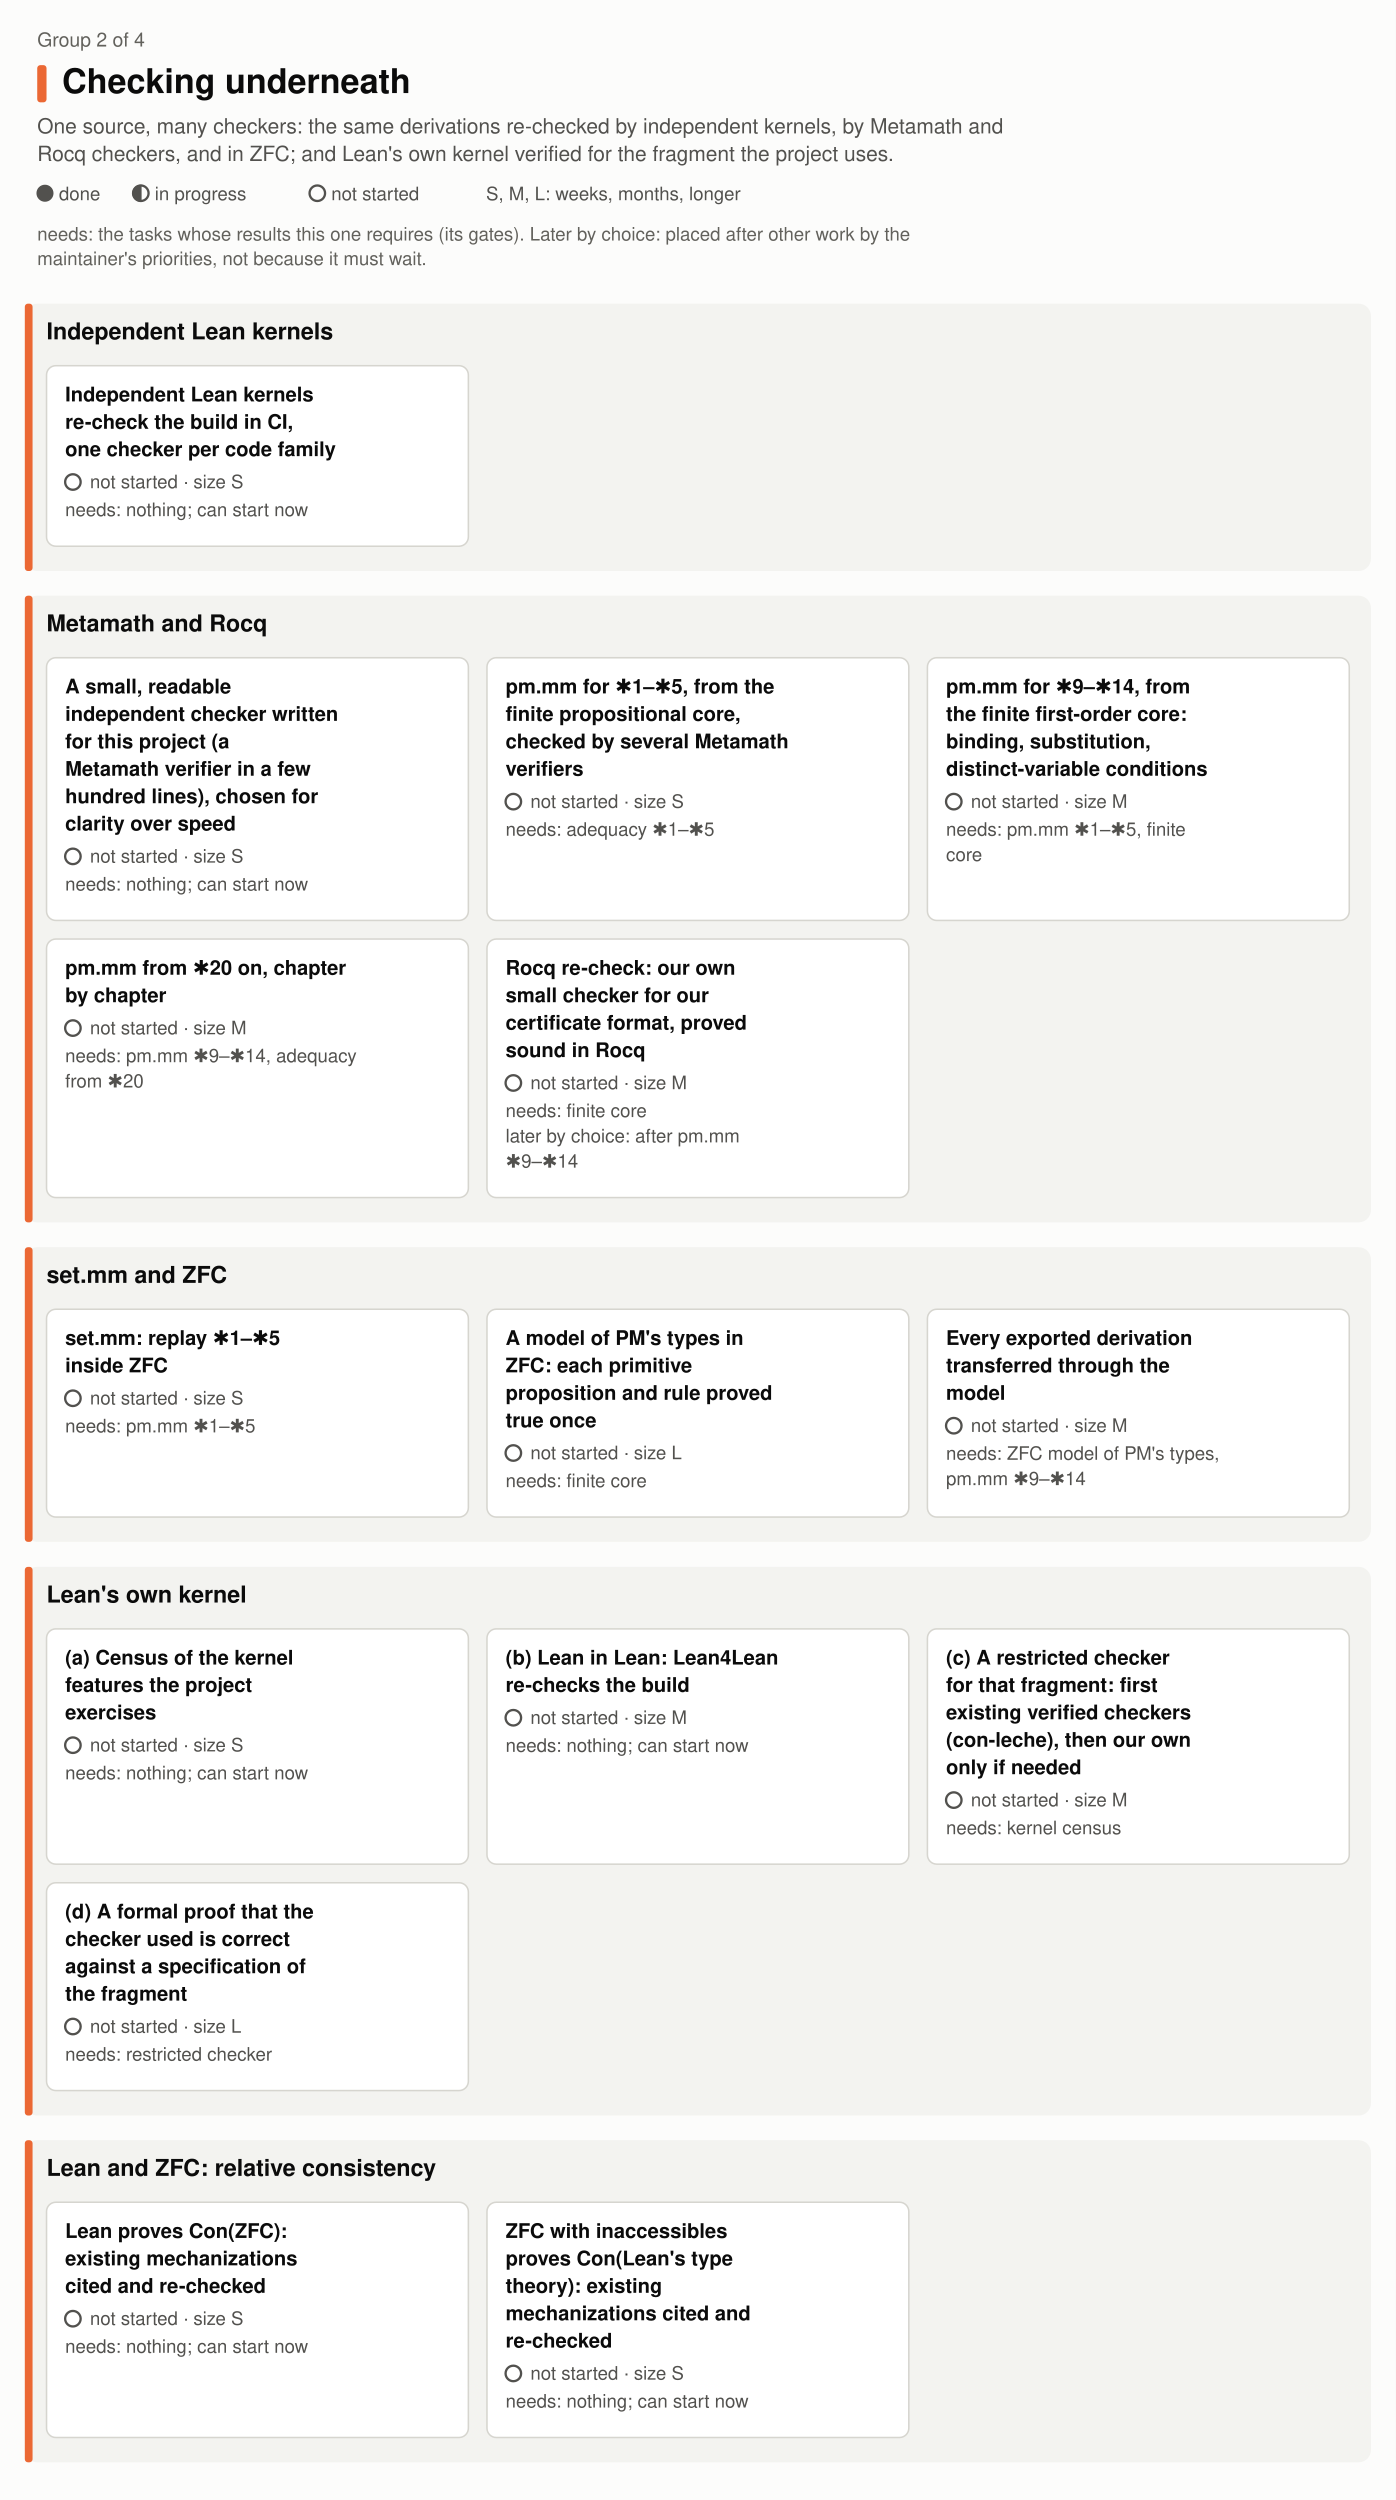
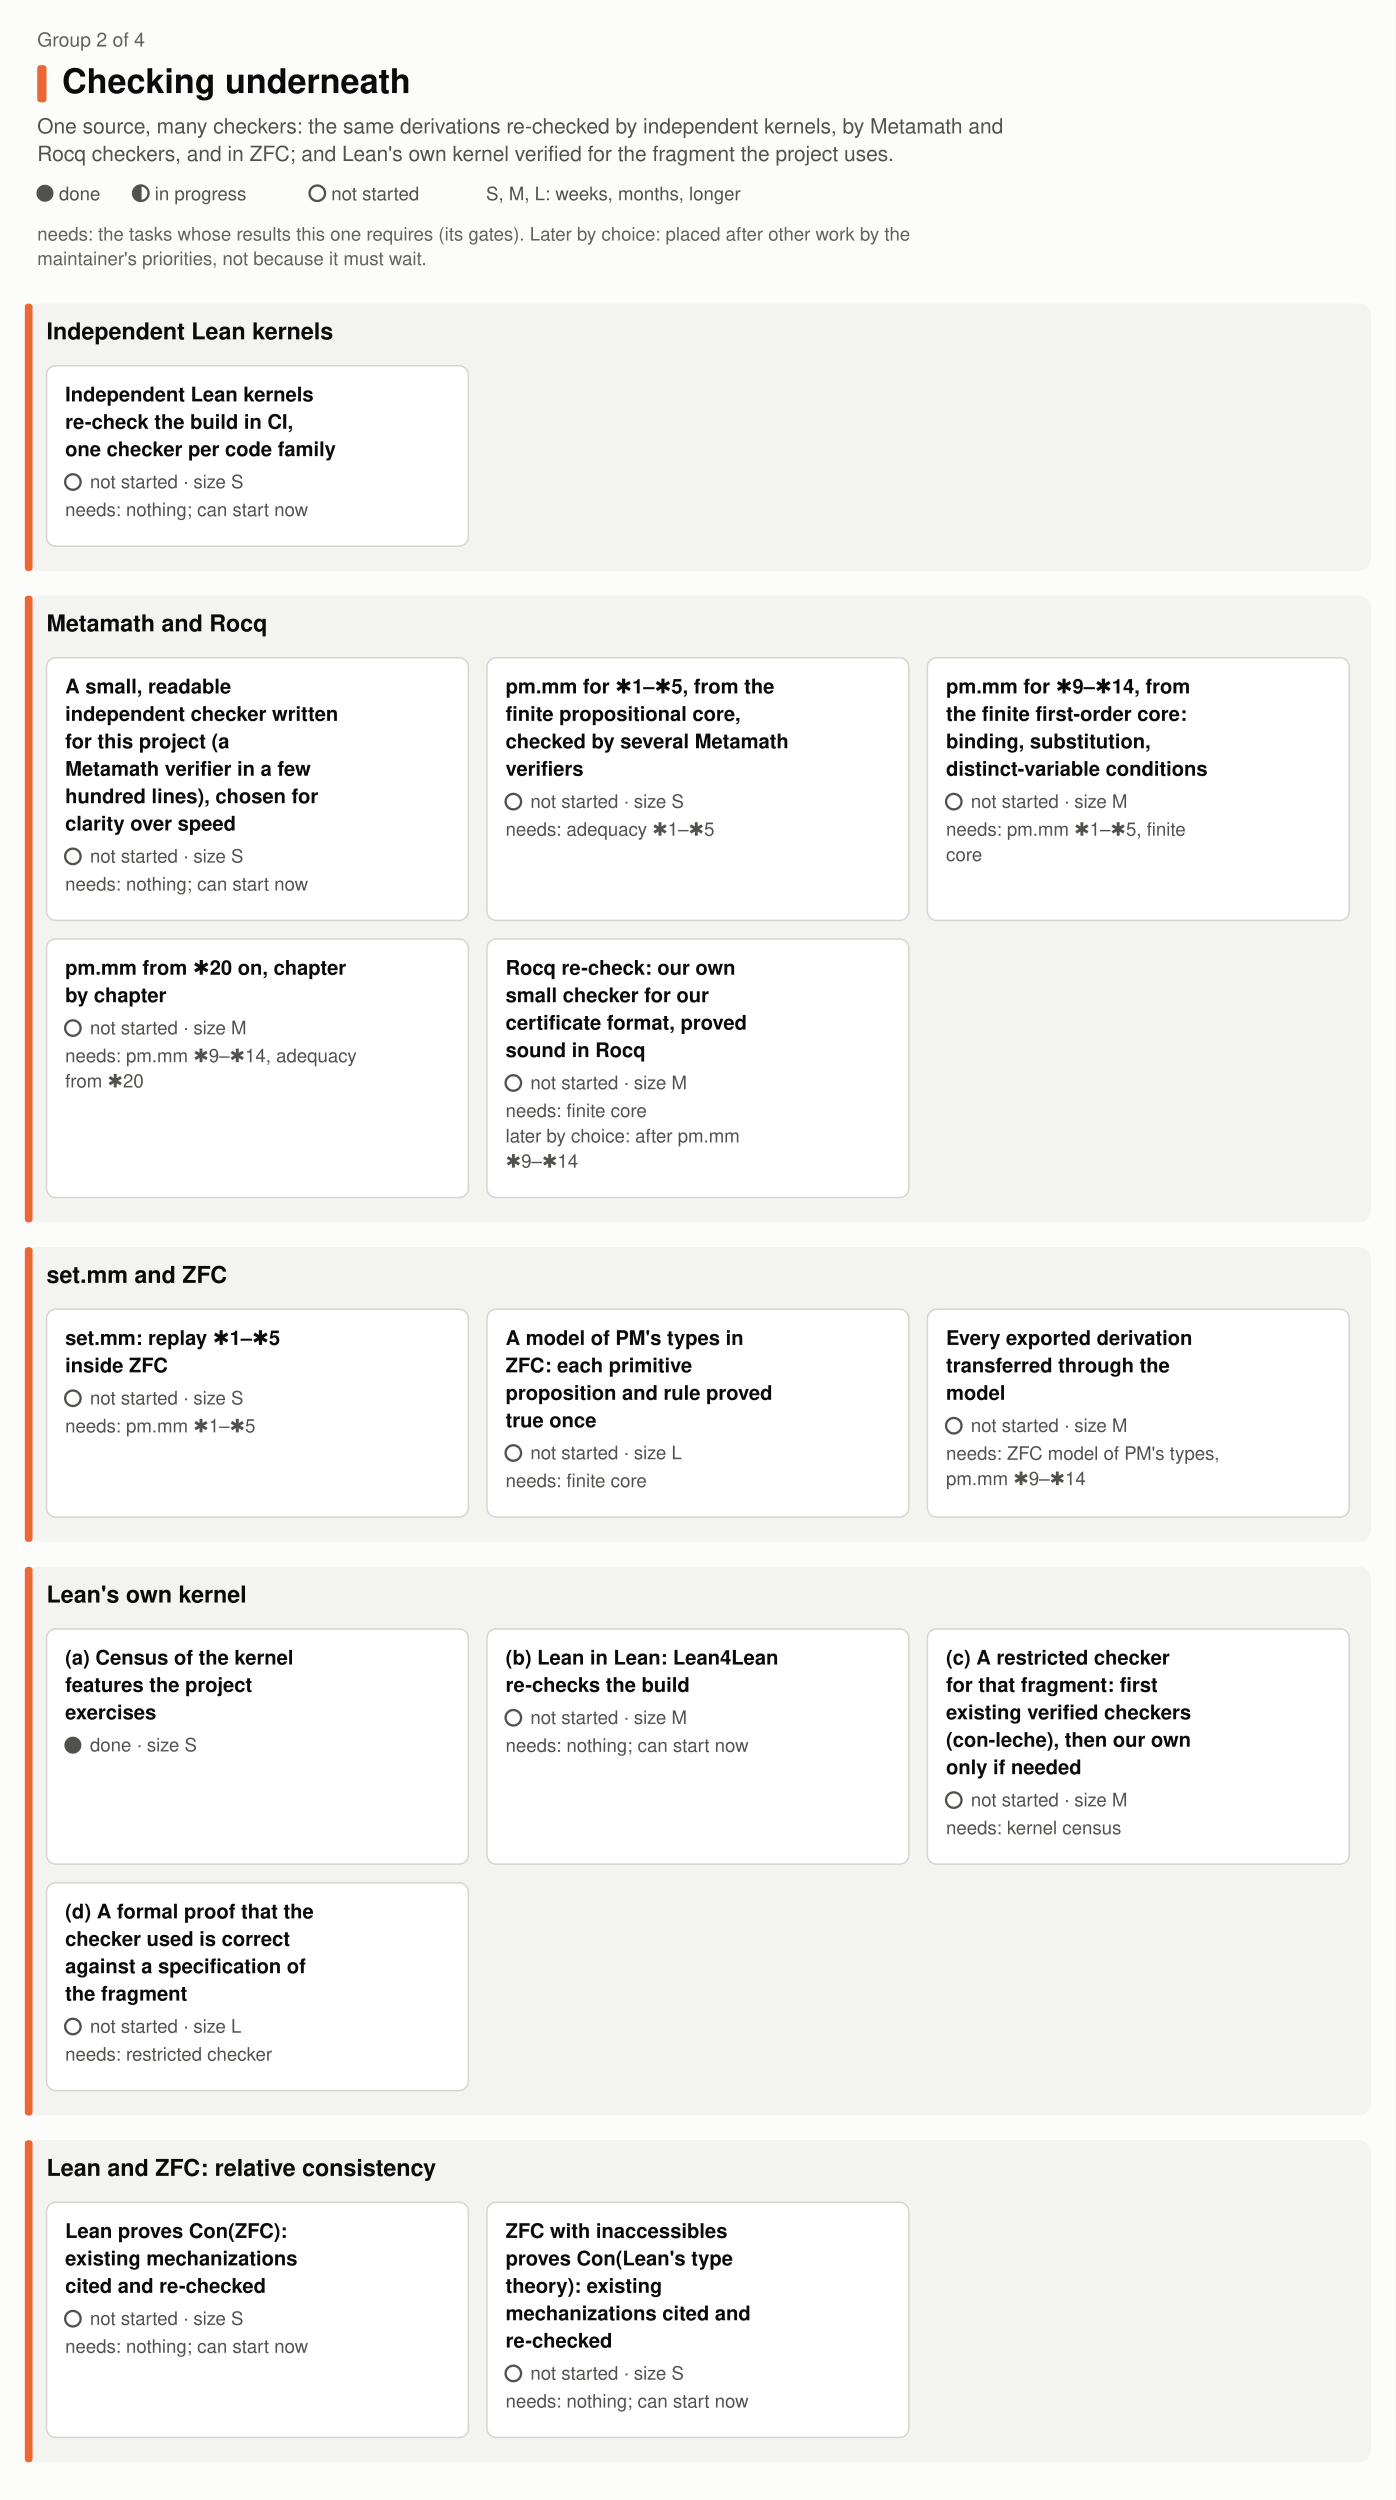
<svg xmlns="http://www.w3.org/2000/svg" width="900" height="1612" viewBox="0 0 900 1612" role="img" aria-labelledby="title desc">
  <style>
text{font-family:system-ui, -apple-system, 'Segoe UI', Helvetica, Arial, sans-serif}
.bg{fill:#fcfcfb}
.card{fill:#ffffff;stroke:#d6d5cf;stroke-width:1}
.band{fill:#f3f3f0}
.rule{stroke:#d6d5cf;stroke-width:1}
.t1{fill:#0b0b0b}
.t2{fill:#52514e}
.t3{fill:#62615c}
.st{fill:#52514e;stroke:#52514e}
.sto{fill:none;stroke:#52514e;stroke-width:1.5}
.edge{fill:none;stroke:#55544f;stroke-width:1.3}
.choice{fill:none;stroke:#8a5a00;stroke-width:1.5;stroke-dasharray:5 3}
.ah{fill:#55544f}
.ahc{fill:#8a5a00}
.ms{fill:#0b0b0b}
.g0{fill:#2a78d6}
.gs0{stroke:#2a78d6;stroke-width:2;fill:none}
.g1{fill:#eb6834}
.gs1{stroke:#eb6834;stroke-width:2;fill:none}
.g2{fill:#1baf7a}
.gs2{stroke:#1baf7a;stroke-width:2;fill:none}
.g3{fill:#eda100}
.gs3{stroke:#eda100;stroke-width:2;fill:none}
@media (prefers-color-scheme: dark) {
.bg{fill:#1a1a19}
.card{fill:#232322;stroke:#45443f;stroke-width:1}
.band{fill:#2b2b29}
.rule{stroke:#45443f;stroke-width:1}
.t1{fill:#ffffff}
.t2{fill:#c3c2b7}
.t3{fill:#b0afa5}
.st{fill:#c3c2b7;stroke:#c3c2b7}
.sto{fill:none;stroke:#c3c2b7;stroke-width:1.5}
.edge{fill:none;stroke:#b8b7ad;stroke-width:1.3}
.choice{fill:none;stroke:#e3b04b;stroke-width:1.5;stroke-dasharray:5 3}
.ah{fill:#b8b7ad}
.ahc{fill:#e3b04b}
.ms{fill:#ffffff}
.g0{fill:#3987e5}
.gs0{stroke:#3987e5;stroke-width:2;fill:none}
.g1{fill:#d95926}
.gs1{stroke:#d95926;stroke-width:2;fill:none}
.g2{fill:#199e70}
.gs2{stroke:#199e70;stroke-width:2;fill:none}
.g3{fill:#c98500}
.gs3{stroke:#c98500;stroke-width:2;fill:none}
}
</style>
  <defs>
    <marker id="ah" viewBox="0 0 10 10" refX="9" refY="5" markerWidth="7" markerHeight="7" orient="auto-start-reverse">
      <path d="M0,0 L10,5 L0,10 z" class="ah" />
    </marker>
    <marker id="ahc" viewBox="0 0 10 10" refX="9" refY="5" markerWidth="7" markerHeight="7" orient="auto-start-reverse">
      <path d="M0,0 L10,5 L0,10 z" class="ahc" />
    </marker>
  </defs>
  <rect x="0" y="0" width="900" height="1612" class="bg" />
  <rect x="16.0" y="195.8" width="868.0" height="172.4" rx="8" class="band" />
  <rect x="16.0" y="195.8" width="5.0" height="172.4" rx="2" class="g1" />
  <rect x="30.0" y="235.8" width="272.0" height="116.4" rx="6" class="card" />
  <rect x="16.0" y="384.1" width="868.0" height="404.1" rx="8" class="band" />
  <rect x="16.0" y="384.1" width="5.0" height="404.1" rx="2" class="g1" />
  <rect x="30.0" y="424.1" width="272.0" height="169.4" rx="6" class="card" />
  <rect x="314.0" y="424.1" width="272.0" height="169.4" rx="6" class="card" />
  <rect x="598.0" y="424.1" width="272.0" height="169.4" rx="6" class="card" />
  <rect x="30.0" y="605.5" width="272.0" height="166.7" rx="6" class="card" />
  <rect x="314.0" y="605.5" width="272.0" height="166.7" rx="6" class="card" />
  <rect x="16.0" y="804.2" width="868.0" height="190.0" rx="8" class="band" />
  <rect x="16.0" y="804.2" width="5.0" height="190.0" rx="2" class="g1" />
  <rect x="30.0" y="844.2" width="272.0" height="134.0" rx="6" class="card" />
  <rect x="314.0" y="844.2" width="272.0" height="134.0" rx="6" class="card" />
  <rect x="598.0" y="844.2" width="272.0" height="134.0" rx="6" class="card" />
  <rect x="16.0" y="1010.3" width="868.0" height="353.8" rx="8" class="band" />
  <rect x="16.0" y="1010.3" width="5.0" height="353.8" rx="2" class="g1" />
  <rect x="30.0" y="1050.3" width="272.0" height="151.7" rx="6" class="card" />
  <rect x="314.0" y="1050.3" width="272.0" height="151.7" rx="6" class="card" />
  <rect x="598.0" y="1050.3" width="272.0" height="151.7" rx="6" class="card" />
  <rect x="30.0" y="1214.0" width="272.0" height="134.0" rx="6" class="card" />
  <rect x="16.0" y="1380.0" width="868.0" height="207.7" rx="8" class="band" />
  <rect x="16.0" y="1380.0" width="5.0" height="207.7" rx="2" class="g1" />
  <rect x="30.0" y="1420.0" width="272.0" height="151.7" rx="6" class="card" />
  <rect x="314.0" y="1420.0" width="272.0" height="151.7" rx="6" class="card" />
  <text x="24.0" y="30.0" font-size="12.5" class="t3">Group 2 of 4</text>
  <text x="40.0" y="60.0" font-size="22" font-weight="700" class="t1">Checking underneath</text>
  <rect x="24.0" y="42.0" width="6.0" height="24.0" rx="2" class="g1" />
  <text x="24.0" y="86.0" font-size="13.5" class="t2">One source, many checkers: the same derivations re-checked by independent kernels, by Metamath and</text>
  <text x="24.0" y="103.8" font-size="13.5" class="t2">Rocq checkers, and in ZFC; and Lean's own kernel verified for the fragment the project uses.</text>
  <circle cx="29.0" cy="124.6" r="5" class="st" />
  <text x="38.0" y="129.1" font-size="12" class="t2">done</text>
  <circle cx="90.8" cy="124.6" r="5" class="sto" />
  <path d="M90.8,119.6 A5,5 0 0 0 90.8,129.6 Z" class="st" />
  <text x="99.8" y="129.1" font-size="12" class="t2">in progress</text>
  <circle cx="204.6" cy="124.6" r="5" class="sto" />
  <text x="213.6" y="129.1" font-size="12" class="t2">not started</text>
  <text x="313.4" y="129.1" font-size="12" class="t2">S, M, L: weeks, months, longer</text>
  <text x="24.0" y="155.1" font-size="12" class="t3">needs: the tasks whose results this one requires (its gates). Later by choice: placed after other work by the</text>
  <text x="24.0" y="170.9" font-size="12" class="t3">maintainer's priorities, not because it must wait.</text>
  <text x="30.0" y="218.8" font-size="15" font-weight="700" class="t1">Independent Lean kernels</text>
  <text x="42.0" y="258.8" font-size="13" font-weight="700" class="t1">Independent Lean kernels</text>
  <text x="42.0" y="276.5" font-size="13" font-weight="700" class="t1">re-check the build in CI,</text>
  <text x="42.0" y="294.1" font-size="13" font-weight="700" class="t1">one checker per code family</text>
  <circle cx="47.0" cy="310.8" r="5" class="sto" />
  <text x="58.0" y="314.8" font-size="12" class="t2">not started · size S</text>
  <text x="42.0" y="332.8" font-size="12" class="t2">needs: nothing; can start now</text>
  <text x="30.0" y="407.1" font-size="15" font-weight="700" class="t1">Metamath and Rocq</text>
  <text x="42.0" y="447.1" font-size="13" font-weight="700" class="t1">A small, readable</text>
  <text x="42.0" y="464.8" font-size="13" font-weight="700" class="t1">independent checker written</text>
  <text x="42.0" y="482.5" font-size="13" font-weight="700" class="t1">for this project (a</text>
  <text x="42.0" y="500.2" font-size="13" font-weight="700" class="t1">Metamath verifier in a few</text>
  <text x="42.0" y="517.9" font-size="13" font-weight="700" class="t1">hundred lines), chosen for</text>
  <text x="42.0" y="535.5" font-size="13" font-weight="700" class="t1">clarity over speed</text>
  <circle cx="47.0" cy="552.2" r="5" class="sto" />
  <text x="58.0" y="556.2" font-size="12" class="t2">not started · size S</text>
  <text x="42.0" y="574.2" font-size="12" class="t2">needs: nothing; can start now</text>
  <text x="326.0" y="447.1" font-size="13" font-weight="700" class="t1">pm.mm for ✱1–✱5, from the</text>
  <text x="326.0" y="464.8" font-size="13" font-weight="700" class="t1">finite propositional core,</text>
  <text x="326.0" y="482.5" font-size="13" font-weight="700" class="t1">checked by several Metamath</text>
  <text x="326.0" y="500.2" font-size="13" font-weight="700" class="t1">verifiers</text>
  <circle cx="331.0" cy="516.9" r="5" class="sto" />
  <text x="342.0" y="520.9" font-size="12" class="t2">not started · size S</text>
  <text x="326.0" y="538.9" font-size="12" class="t2">needs: adequacy ✱1–✱5</text>
  <text x="610.0" y="447.1" font-size="13" font-weight="700" class="t1">pm.mm for ✱9–✱14, from</text>
  <text x="610.0" y="464.8" font-size="13" font-weight="700" class="t1">the finite first-order core:</text>
  <text x="610.0" y="482.5" font-size="13" font-weight="700" class="t1">binding, substitution,</text>
  <text x="610.0" y="500.2" font-size="13" font-weight="700" class="t1">distinct-variable conditions</text>
  <circle cx="615.0" cy="516.9" r="5" class="sto" />
  <text x="626.0" y="520.9" font-size="12" class="t2">not started · size M</text>
  <text x="610.0" y="538.9" font-size="12" class="t2">needs: pm.mm ✱1–✱5, finite</text>
  <text x="610.0" y="555.2" font-size="12" class="t2">core</text>
  <text x="42.0" y="628.5" font-size="13" font-weight="700" class="t1">pm.mm from ✱20 on, chapter</text>
  <text x="42.0" y="646.2" font-size="13" font-weight="700" class="t1">by chapter</text>
  <circle cx="47.0" cy="662.9" r="5" class="sto" />
  <text x="58.0" y="666.9" font-size="12" class="t2">not started · size M</text>
  <text x="42.0" y="684.9" font-size="12" class="t2">needs: pm.mm ✱9–✱14, adequacy</text>
  <text x="42.0" y="701.2" font-size="12" class="t2">from ✱20</text>
  <text x="326.0" y="628.5" font-size="13" font-weight="700" class="t1">Rocq re-check: our own</text>
  <text x="326.0" y="646.2" font-size="13" font-weight="700" class="t1">small checker for our</text>
  <text x="326.0" y="663.9" font-size="13" font-weight="700" class="t1">certificate format, proved</text>
  <text x="326.0" y="681.6" font-size="13" font-weight="700" class="t1">sound in Rocq</text>
  <circle cx="331.0" cy="698.3" r="5" class="sto" />
  <text x="342.0" y="702.3" font-size="12" class="t2">not started · size M</text>
  <text x="326.0" y="720.3" font-size="12" class="t2">needs: finite core</text>
  <text x="326.0" y="736.6" font-size="12" class="t2">later by choice: after pm.mm</text>
  <text x="326.0" y="752.9" font-size="12" class="t2">✱9–✱14</text>
  <text x="30.0" y="827.2" font-size="15" font-weight="700" class="t1">set.mm and ZFC</text>
  <text x="42.0" y="867.2" font-size="13" font-weight="700" class="t1">set.mm: replay ✱1–✱5</text>
  <text x="42.0" y="884.9" font-size="13" font-weight="700" class="t1">inside ZFC</text>
  <circle cx="47.0" cy="901.6" r="5" class="sto" />
  <text x="58.0" y="905.6" font-size="12" class="t2">not started · size S</text>
  <text x="42.0" y="923.6" font-size="12" class="t2">needs: pm.mm ✱1–✱5</text>
  <text x="326.0" y="867.2" font-size="13" font-weight="700" class="t1">A model of PM's types in</text>
  <text x="326.0" y="884.9" font-size="13" font-weight="700" class="t1">ZFC: each primitive</text>
  <text x="326.0" y="902.6" font-size="13" font-weight="700" class="t1">proposition and rule proved</text>
  <text x="326.0" y="920.3" font-size="13" font-weight="700" class="t1">true once</text>
  <circle cx="331.0" cy="936.9" r="5" class="sto" />
  <text x="342.0" y="940.9" font-size="12" class="t2">not started · size L</text>
  <text x="326.0" y="958.9" font-size="12" class="t2">needs: finite core</text>
  <text x="610.0" y="867.2" font-size="13" font-weight="700" class="t1">Every exported derivation</text>
  <text x="610.0" y="884.9" font-size="13" font-weight="700" class="t1">transferred through the</text>
  <text x="610.0" y="902.6" font-size="13" font-weight="700" class="t1">model</text>
  <circle cx="615.0" cy="919.3" r="5" class="sto" />
  <text x="626.0" y="923.3" font-size="12" class="t2">not started · size M</text>
  <text x="610.0" y="941.3" font-size="12" class="t2">needs: ZFC model of PM's types,</text>
  <text x="610.0" y="957.6" font-size="12" class="t2">pm.mm ✱9–✱14</text>
  <text x="30.0" y="1033.3" font-size="15" font-weight="700" class="t1">Lean's own kernel</text>
  <text x="42.0" y="1073.3" font-size="13" font-weight="700" class="t1">(a) Census of the kernel</text>
  <text x="42.0" y="1090.9" font-size="13" font-weight="700" class="t1">features the project</text>
  <text x="42.0" y="1108.6" font-size="13" font-weight="700" class="t1">exercises</text>
-   <circle cx="47.0" cy="1125.3" r="5" class="sto" />
-   <text x="58.0" y="1129.3" font-size="12" class="t2">not started · size S</text>
-   <text x="42.0" y="1147.3" font-size="12" class="t2">needs: nothing; can start now</text>
+   <circle cx="47.0" cy="1125.3" r="5" class="st" />
+   <text x="58.0" y="1129.3" font-size="12" class="t2">done · size S</text>
  <text x="326.0" y="1073.3" font-size="13" font-weight="700" class="t1">(b) Lean in Lean: Lean4Lean</text>
  <text x="326.0" y="1090.9" font-size="13" font-weight="700" class="t1">re-checks the build</text>
  <circle cx="331.0" cy="1107.6" r="5" class="sto" />
  <text x="342.0" y="1111.6" font-size="12" class="t2">not started · size M</text>
  <text x="326.0" y="1129.6" font-size="12" class="t2">needs: nothing; can start now</text>
  <text x="610.0" y="1073.3" font-size="13" font-weight="700" class="t1">(c) A restricted checker</text>
  <text x="610.0" y="1090.9" font-size="13" font-weight="700" class="t1">for that fragment: first</text>
  <text x="610.0" y="1108.6" font-size="13" font-weight="700" class="t1">existing verified checkers</text>
  <text x="610.0" y="1126.3" font-size="13" font-weight="700" class="t1">(con-leche), then our own</text>
  <text x="610.0" y="1144.0" font-size="13" font-weight="700" class="t1">only if needed</text>
  <circle cx="615.0" cy="1160.7" r="5" class="sto" />
  <text x="626.0" y="1164.7" font-size="12" class="t2">not started · size M</text>
  <text x="610.0" y="1182.7" font-size="12" class="t2">needs: kernel census</text>
  <text x="42.0" y="1237.0" font-size="13" font-weight="700" class="t1">(d) A formal proof that the</text>
  <text x="42.0" y="1254.7" font-size="13" font-weight="700" class="t1">checker used is correct</text>
  <text x="42.0" y="1272.3" font-size="13" font-weight="700" class="t1">against a specification of</text>
  <text x="42.0" y="1290.0" font-size="13" font-weight="700" class="t1">the fragment</text>
  <circle cx="47.0" cy="1306.7" r="5" class="sto" />
  <text x="58.0" y="1310.7" font-size="12" class="t2">not started · size L</text>
  <text x="42.0" y="1328.7" font-size="12" class="t2">needs: restricted checker</text>
  <text x="30.0" y="1403.0" font-size="15" font-weight="700" class="t1">Lean and ZFC: relative consistency</text>
  <text x="42.0" y="1443.0" font-size="13" font-weight="700" class="t1">Lean proves Con(ZFC):</text>
  <text x="42.0" y="1460.7" font-size="13" font-weight="700" class="t1">existing mechanizations</text>
  <text x="42.0" y="1478.4" font-size="13" font-weight="700" class="t1">cited and re-checked</text>
  <circle cx="47.0" cy="1495.1" r="5" class="sto" />
  <text x="58.0" y="1499.1" font-size="12" class="t2">not started · size S</text>
  <text x="42.0" y="1517.1" font-size="12" class="t2">needs: nothing; can start now</text>
  <text x="326.0" y="1443.0" font-size="13" font-weight="700" class="t1">ZFC with inaccessibles</text>
  <text x="326.0" y="1460.7" font-size="13" font-weight="700" class="t1">proves Con(Lean's type</text>
  <text x="326.0" y="1478.4" font-size="13" font-weight="700" class="t1">theory): existing</text>
  <text x="326.0" y="1496.1" font-size="13" font-weight="700" class="t1">mechanizations cited and</text>
  <text x="326.0" y="1513.7" font-size="13" font-weight="700" class="t1">re-checked</text>
  <circle cx="331.0" cy="1530.4" r="5" class="sto" />
  <text x="342.0" y="1534.4" font-size="12" class="t2">not started · size S</text>
  <text x="326.0" y="1552.4" font-size="12" class="t2">needs: nothing; can start now</text>
</svg>
